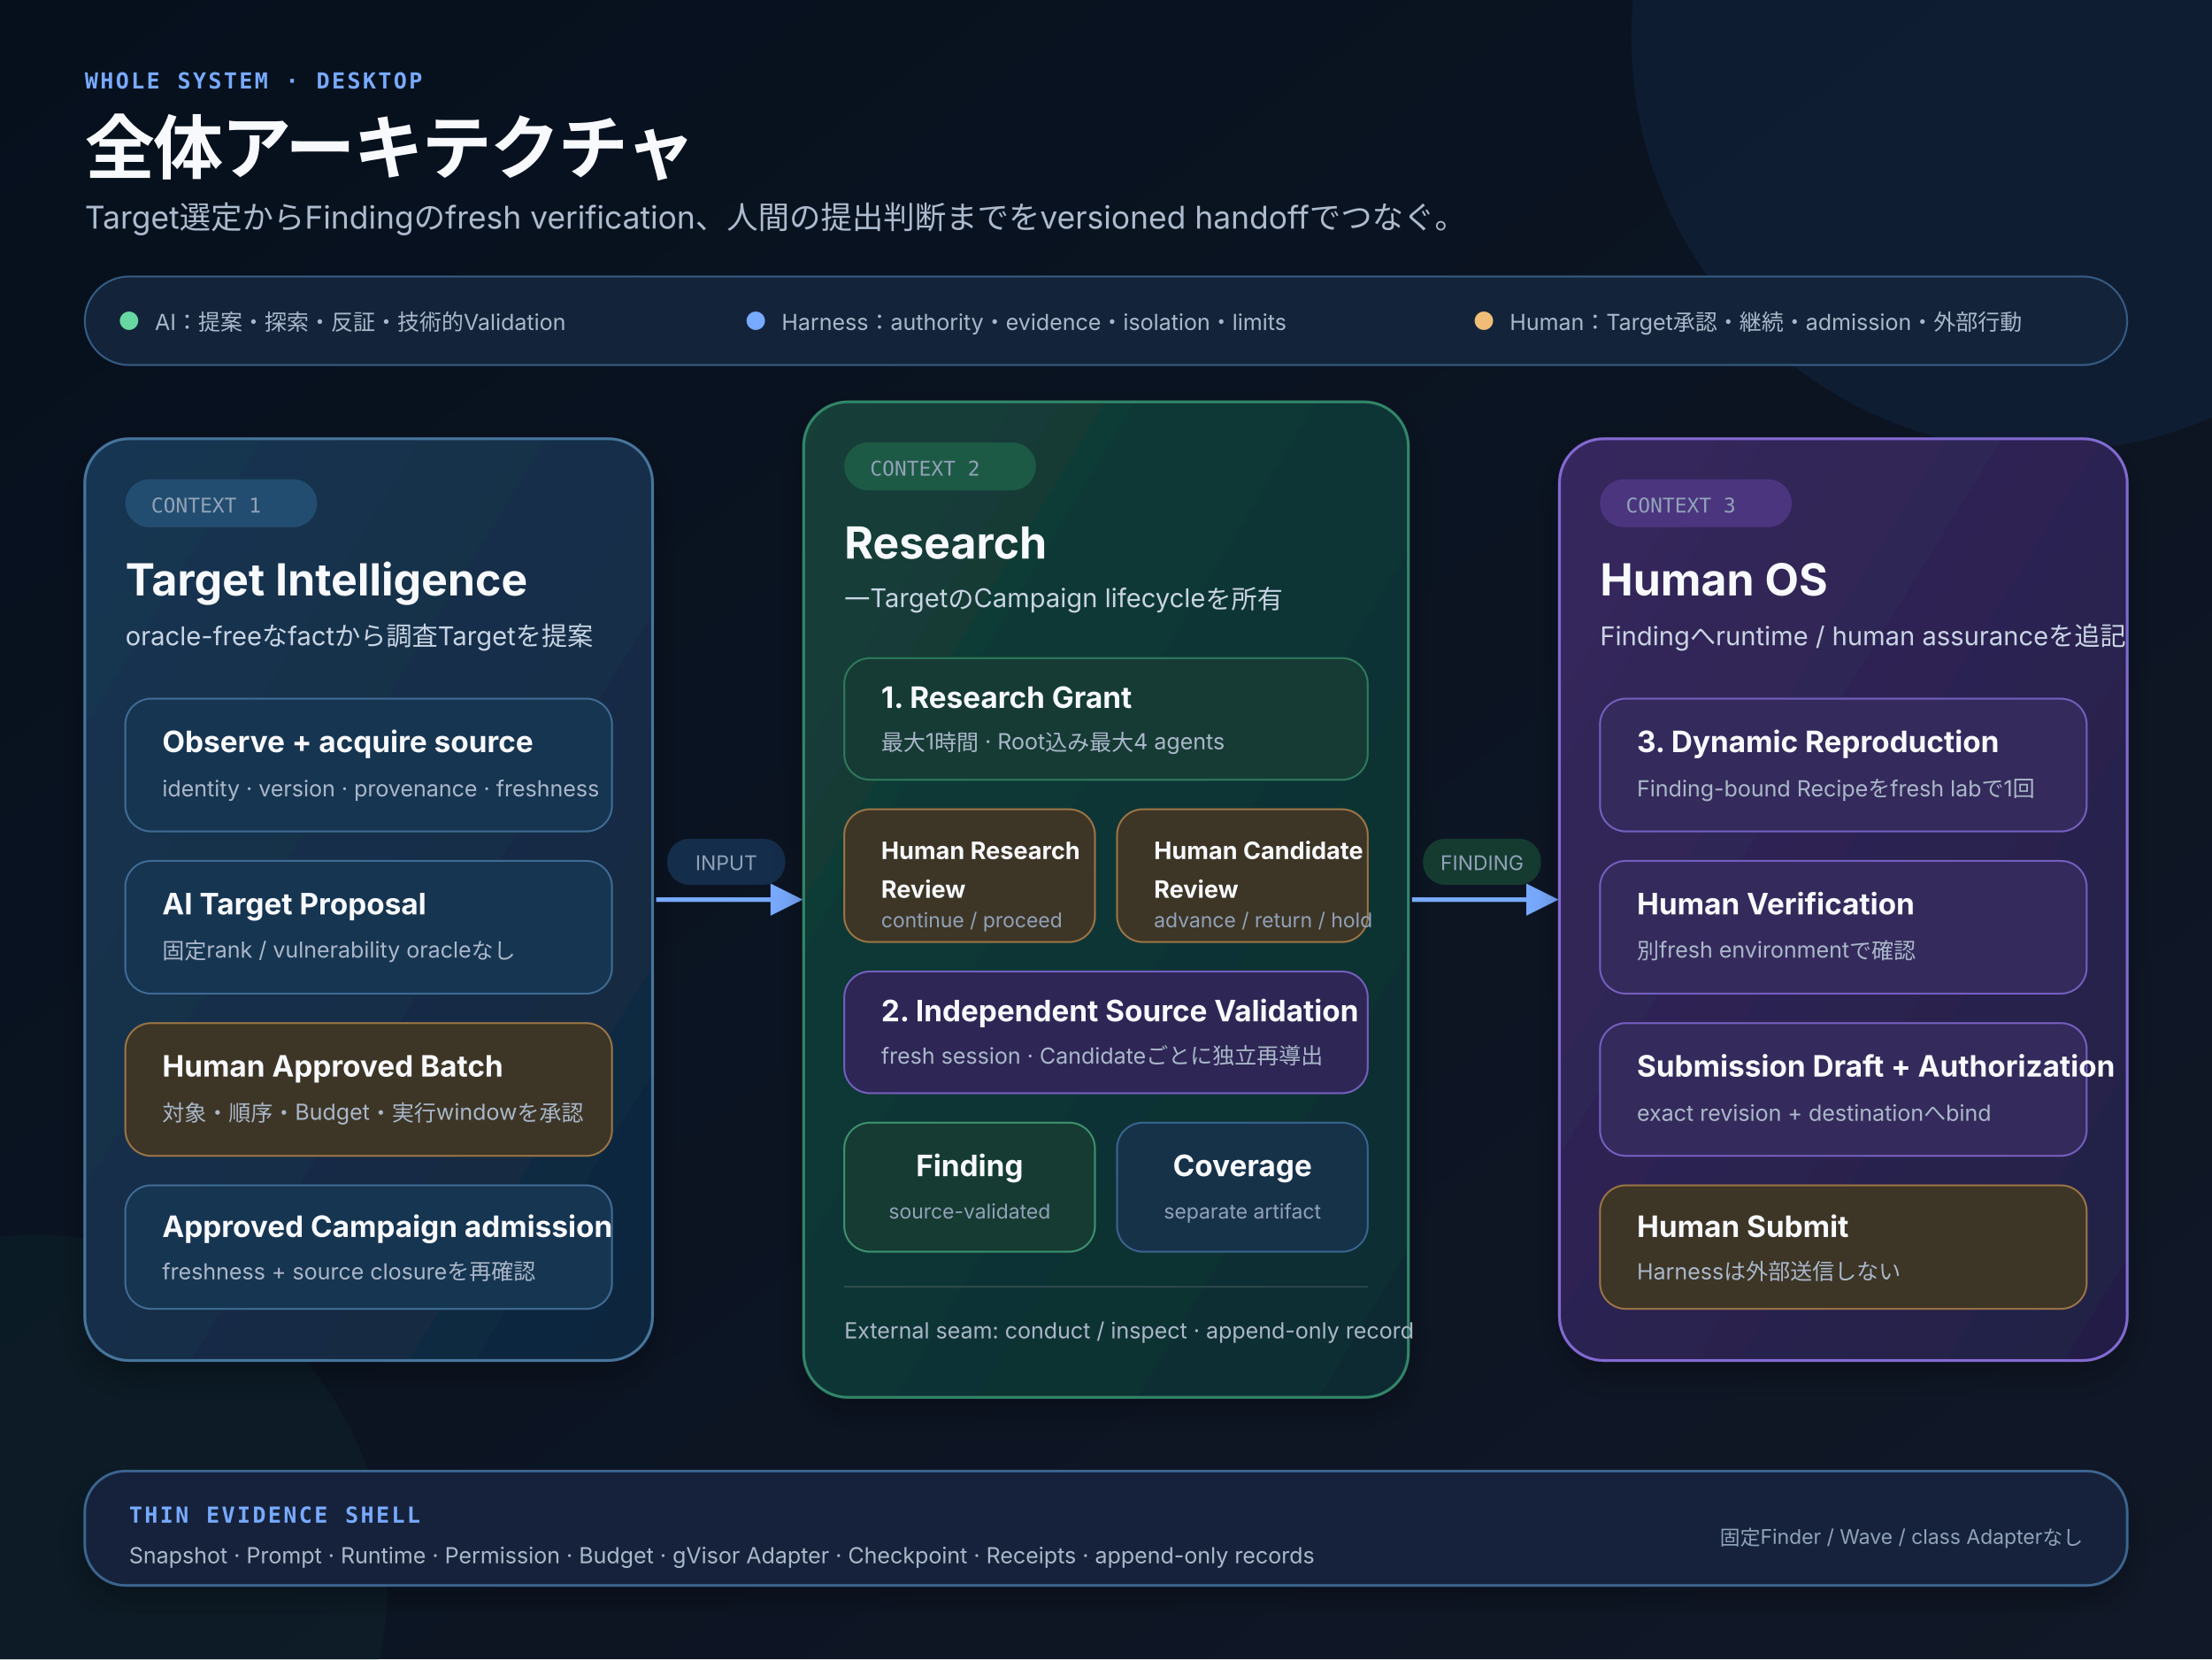
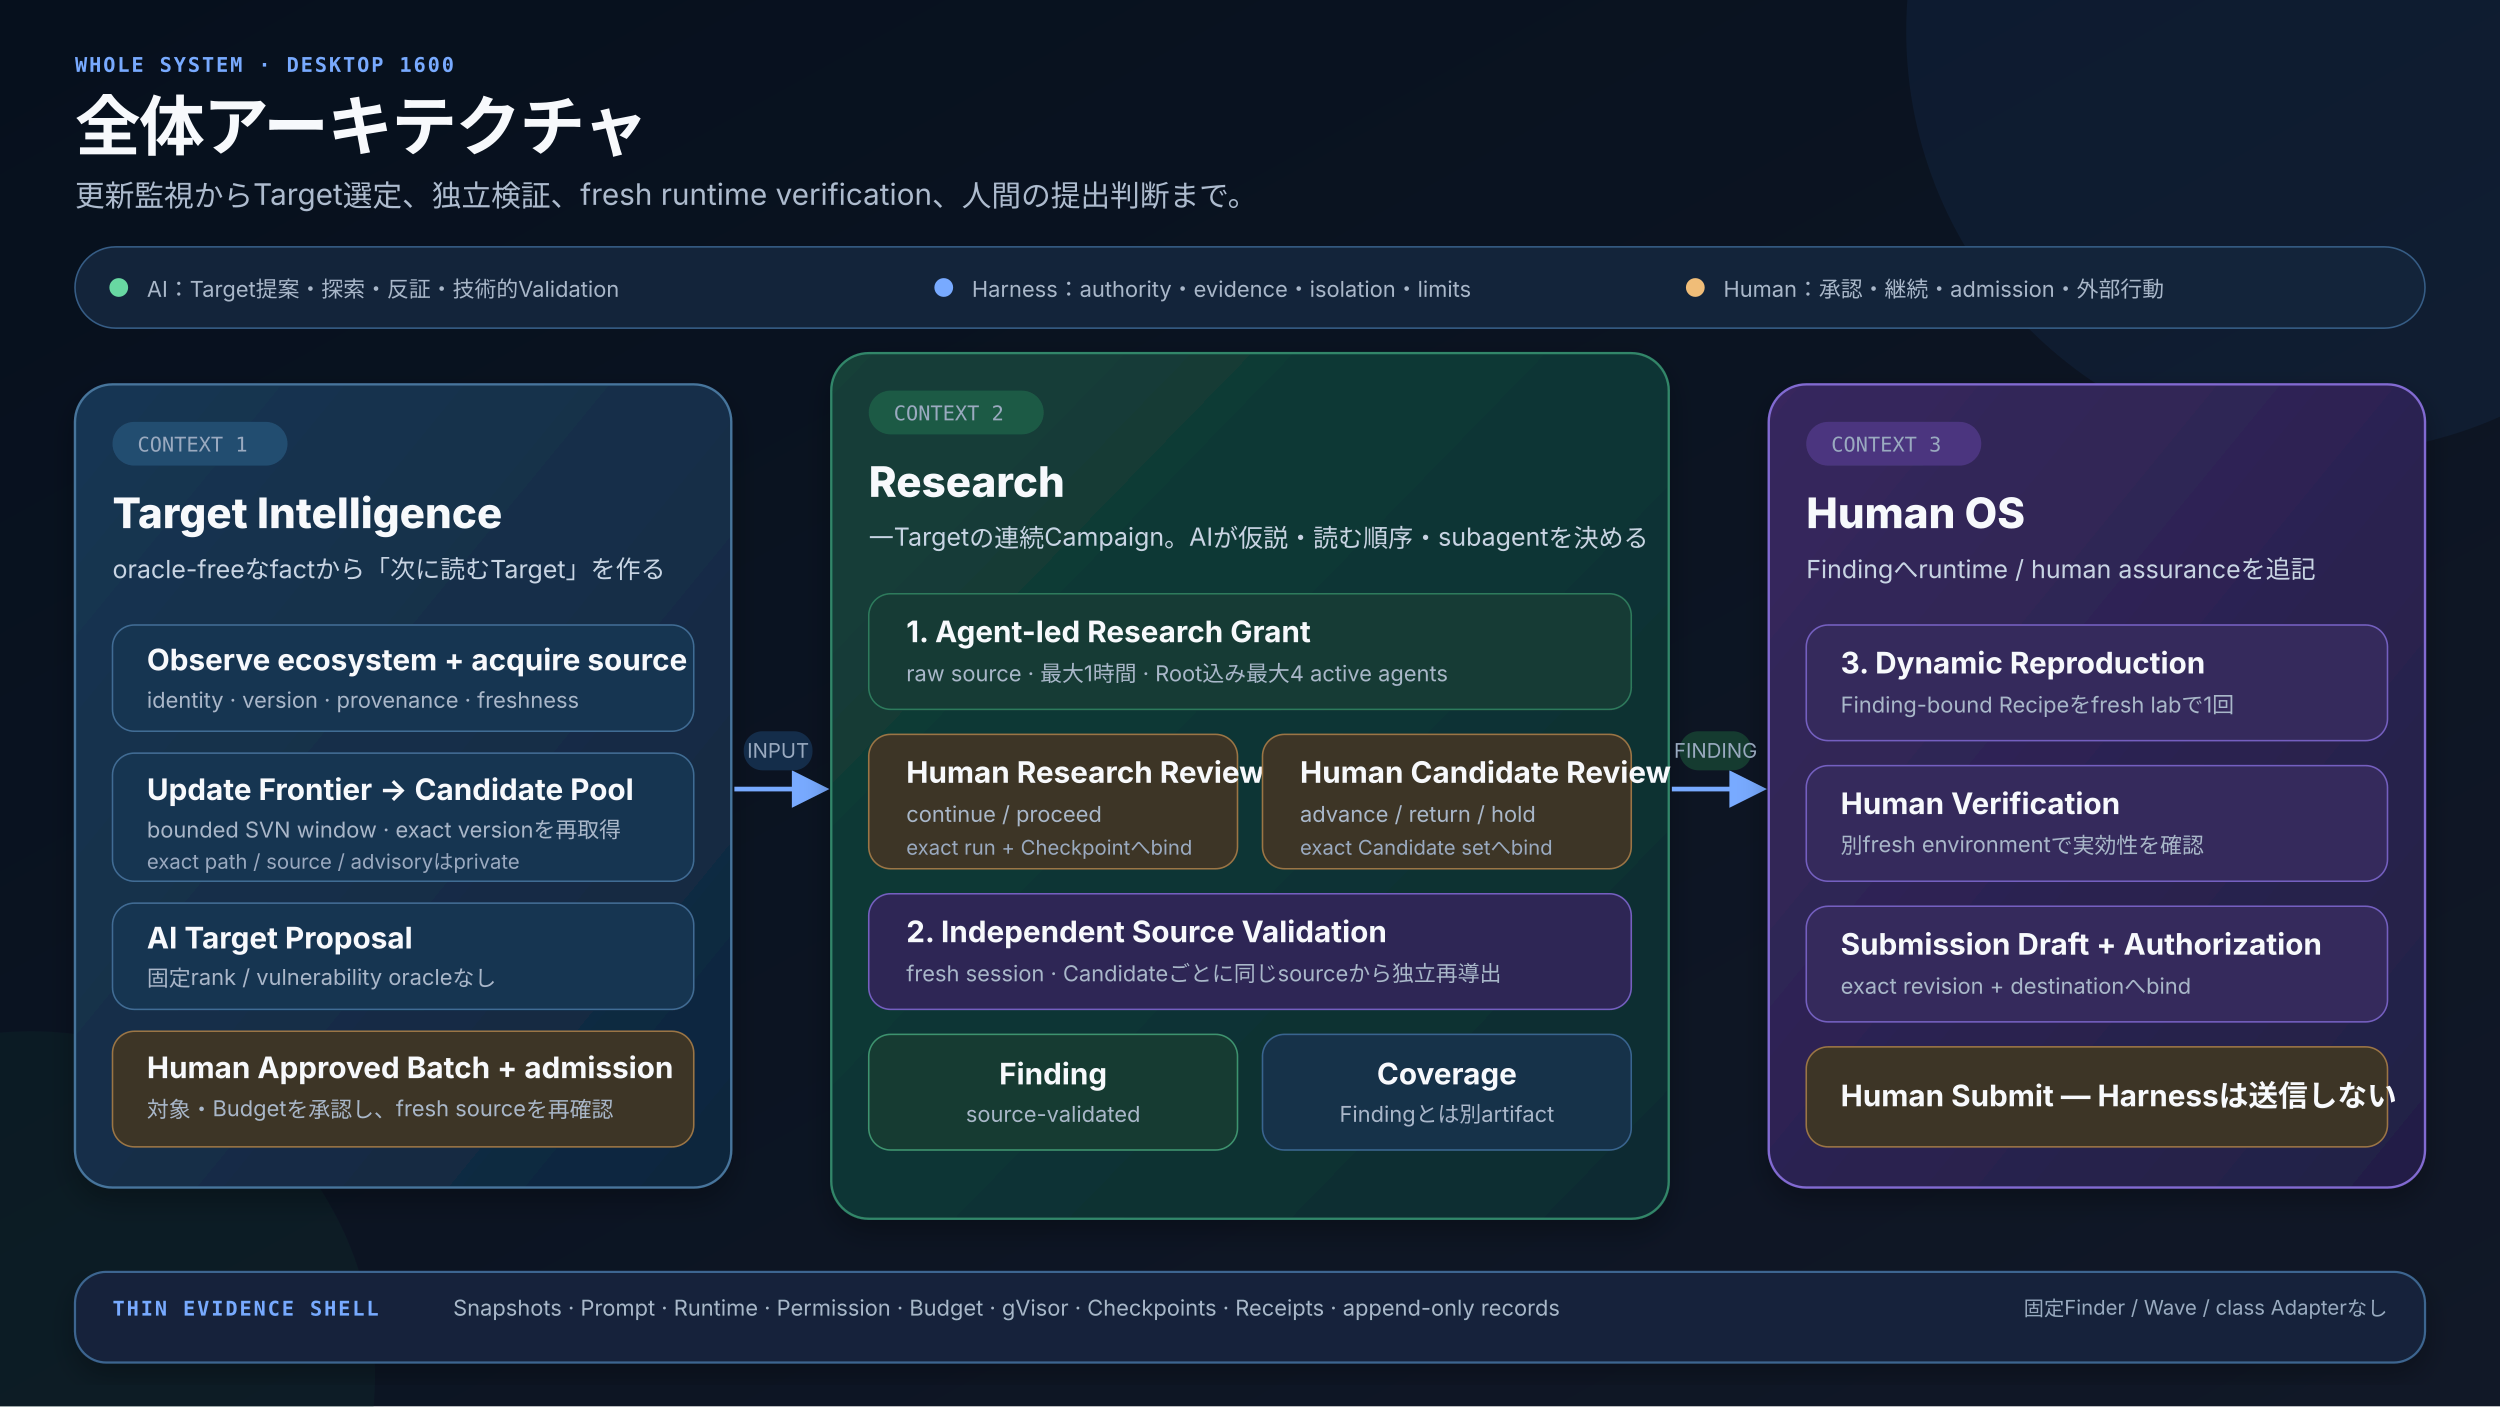
- <svg xmlns="http://www.w3.org/2000/svg" width="1200" height="900" viewBox="0 0 1200 900" role="img" aria-labelledby="title desc" style="width:100%;max-width:1200px;height:auto">
+ <svg xmlns="http://www.w3.org/2000/svg" width="1600" height="900" viewBox="0 0 1600 900" role="img" aria-labelledby="title desc" style="width:100%;max-width:1600px;height:auto;text-rendering:optimizeLegibility">
  <defs>
    <linearGradient id="bg" x1="0" y1="0" x2="1" y2="1">
      <stop offset="0" stop-color="#06101d" />
      <stop offset="1" stop-color="#111827" />
    </linearGradient>
    <linearGradient id="target" x1="0" y1="0" x2="1" y2="1">
      <stop offset="0" stop-color="#173653" />
      <stop offset="1" stop-color="#10263d" />
    </linearGradient>
    <linearGradient id="research" x1="0" y1="0" x2="1" y2="1">
      <stop offset="0" stop-color="#123f38" />
      <stop offset="1" stop-color="#102b31" />
    </linearGradient>
    <linearGradient id="human" x1="0" y1="0" x2="1" y2="1">
      <stop offset="0" stop-color="#37285e" />
      <stop offset="1" stop-color="#211f45" />
    </linearGradient>
    <filter id="shadow" x="-15%" y="-15%" width="130%" height="140%">
      <feDropShadow dx="0" dy="8" stdDeviation="9" flood-color="#000" flood-opacity=".28" />
    </filter>
-     <marker id="arrow" viewBox="0 0 10 10" refX="8" refY="5" markerWidth="7" markerHeight="7" orient="auto">
+     <marker id="arrow" viewBox="0 0 10 10" refX="8" refY="5" markerWidth="8" markerHeight="8" orient="auto">
      <path d="M0 0L10 5L0 10Z" fill="#78aaff" />
    </marker>
    <style>
-       .sans{font-family:Inter,"Noto Sans JP",system-ui,-apple-system,"Segoe UI",sans-serif}
-       .mono{font-family:"SFMono-Regular",Consolas,monospace}
-       .title{fill:#f7f9fc;font-size:38px;font-weight:780;letter-spacing:-1px}
-       .subtitle{fill:#adbbce;font-size:17px}
-       .section{fill:#f7f9fc;font-size:24px;font-weight:740}
-       .card{fill:#f7f9fc;font-size:16px;font-weight:710}
-       .gate{fill:#f7f9fc;font-size:13px;font-weight:710}
-       .body{fill:#c8d4e3;font-size:14px}
-       .small{fill:#a9b7c9;font-size:12px}
-       .tiny{fill:#91a2b8;font-size:11px}
-       .eyebrow{font-size:12px;font-weight:780;letter-spacing:1.15px}
-       .flow{fill:none;stroke:#78aaff;stroke-width:2.5;marker-end:url(#arrow)}
-       .divider{stroke:#fff;stroke-opacity:.12;stroke-width:1}
+       .sans{font-family:Inter,"Noto Sans JP",system-ui,-apple-system,"Segoe UI",sans-serif}.mono{font-family:"SFMono-Regular",Consolas,monospace}
+       .title{fill:#f7f9fc;font-size:42px;font-weight:780;letter-spacing:-1px}.subtitle{fill:#adbbce;font-size:19px}
+       .section{fill:#f7f9fc;font-size:27px;font-weight:760}.card{fill:#f7f9fc;font-size:19px;font-weight:720}.body{fill:#c8d4e3;font-size:16px}.small{fill:#a9b7c9;font-size:14px}.tiny{fill:#9aaac0;font-size:13px}.eyebrow{font-size:13px;font-weight:780;letter-spacing:1.2px}
+       .flow{fill:none;stroke:#78aaff;stroke-width:3;marker-end:url(#arrow)}.divider{stroke:#fff;stroke-opacity:.12;stroke-width:1}
    </style>
  </defs>
-   <rect width="1200" height="900" fill="url(#bg)" />
-   <circle cx="1110" cy="20" r="225" fill="#17345c" opacity=".27" />
-   <circle cx="20" cy="860" r="190" fill="#123f38" opacity=".18" />
+   <rect width="1600" height="900" fill="url(#bg)" />
+   <circle cx="1490" cy="20" r="270" fill="#17345c" opacity=".25" />
+   <circle cx="20" cy="880" r="220" fill="#123f38" opacity=".17" />
  <g class="sans">
-     <text x="46" y="48" class="mono eyebrow" fill="#78aaff">WHOLE SYSTEM · DESKTOP</text>
-     <text x="46" y="94" class="title">全体アーキテクチャ</text>
-     <text x="46" y="124" class="subtitle">Target選定からFindingのfresh verification、人間の提出判断までをversioned handoffでつなぐ。</text>
-     <rect x="46" y="150" width="1108" height="48" rx="24" fill="#13243a" stroke="#365d86" />
-     <circle cx="70" cy="174" r="5" fill="#68d8a2" />
-     <text x="84" y="179" class="small">AI：提案・探索・反証・技術的Validation</text>
-     <circle cx="410" cy="174" r="5" fill="#78aaff" />
-     <text x="424" y="179" class="small">Harness：authority・evidence・isolation・limits</text>
-     <circle cx="805" cy="174" r="5" fill="#f0bd78" />
-     <text x="819" y="179" class="small">Human：Target承認・継続・admission・外部行動</text>
+     <text x="48" y="46" class="mono eyebrow" fill="#78aaff">WHOLE SYSTEM · DESKTOP 1600</text>
+     <text x="48" y="96" class="title">全体アーキテクチャ</text>
+     <text x="48" y="132" class="subtitle">更新監視からTarget選定、独立検証、fresh runtime verification、人間の提出判断まで。</text>
+     <rect x="48" y="158" width="1504" height="52" rx="26" fill="#13243a" stroke="#365d86" />
+     <circle cx="76" cy="184" r="6" fill="#68d8a2" />
+     <text x="94" y="190" class="small">AI：Target提案・探索・反証・技術的Validation</text>
+     <circle cx="604" cy="184" r="6" fill="#78aaff" />
+     <text x="622" y="190" class="small">Harness：authority・evidence・isolation・limits</text>
+     <circle cx="1085" cy="184" r="6" fill="#f0bd78" />
+     <text x="1103" y="190" class="small">Human：承認・継続・admission・外部行動</text>
    <g filter="url(#shadow)">
-       <rect x="46" y="238" width="308" height="500" rx="24" fill="url(#target)" stroke="#47749c" stroke-width="1.5" />
-       <rect x="68" y="260" width="104" height="26" rx="13" fill="#244d70" />
-       <text x="82" y="278" class="mono tiny" fill="#cce6ff">CONTEXT 1</text>
-       <text x="68" y="323" class="section">Target Intelligence</text>
-       <text x="68" y="350" class="body">oracle-freeなfactから調査Targetを提案</text>
-       <rect x="68" y="379" width="264" height="72" rx="14" fill="#183451" stroke="#416c94" />
-       <text x="88" y="408" class="card">Observe + acquire source</text>
-       <text x="88" y="432" class="small">identity · version · provenance · freshness</text>
-       <rect x="68" y="467" width="264" height="72" rx="14" fill="#183451" stroke="#416c94" />
-       <text x="88" y="496" class="card">AI Target Proposal</text>
-       <text x="88" y="520" class="small">固定rank / vulnerability oracleなし</text>
-       <rect x="68" y="555" width="264" height="72" rx="14" fill="#3d3526" stroke="#9b7545" />
-       <text x="88" y="584" class="card">Human Approved Batch</text>
-       <text x="88" y="608" class="small">対象・順序・Budget・実行windowを承認</text>
-       <rect x="68" y="643" width="264" height="67" rx="14" fill="#183451" stroke="#416c94" />
-       <text x="88" y="671" class="card">Approved Campaign admission</text>
-       <text x="88" y="694" class="small">freshness + source closureを再確認</text>
+       <rect x="48" y="246" width="420" height="514" rx="24" fill="url(#target)" stroke="#47749c" stroke-width="1.5" />
+       <rect x="72" y="270" width="112" height="28" rx="14" fill="#244d70" />
+       <text x="88" y="289" class="mono tiny" fill="#cce6ff">CONTEXT 1</text>
+       <text x="72" y="338" class="section">Target Intelligence</text>
+       <text x="72" y="370" class="body">oracle-freeなfactから「次に読むTarget」を作る</text>
+       <rect x="72" y="400" width="372" height="68" rx="14" fill="#183451" stroke="#416c94" />
+       <text x="94" y="429" class="card">Observe ecosystem + acquire source</text>
+       <text x="94" y="453" class="small">identity · version · provenance · freshness</text>
+       <rect x="72" y="482" width="372" height="82" rx="14" fill="#183451" stroke="#416c94" />
+       <text x="94" y="512" class="card">Update Frontier → Candidate Pool</text>
+       <text x="94" y="536" class="small">bounded SVN window · exact versionを再取得</text>
+       <text x="94" y="556" class="tiny">exact path / source / advisoryはprivate</text>
+       <rect x="72" y="578" width="372" height="68" rx="14" fill="#183451" stroke="#416c94" />
+       <text x="94" y="607" class="card">AI Target Proposal</text>
+       <text x="94" y="631" class="small">固定rank / vulnerability oracleなし</text>
+       <rect x="72" y="660" width="372" height="74" rx="14" fill="#3d3526" stroke="#9b7545" />
+       <text x="94" y="690" class="card">Human Approved Batch + admission</text>
+       <text x="94" y="715" class="small">対象・Budgetを承認し、fresh sourceを再確認</text>
    </g>
-     <path d="M356 488H432" class="flow" />
-     <rect x="362" y="455" width="64" height="25" rx="12" fill="#142d4a" />
-     <text x="394" y="472" text-anchor="middle" class="tiny">INPUT</text>
+     <path d="M470 505H526" class="flow" />
+     <rect x="476" y="468" width="44" height="25" rx="12" fill="#142d4a" />
+     <text x="498" y="485" text-anchor="middle" class="tiny">INPUT</text>
    <g filter="url(#shadow)">
-       <rect x="436" y="218" width="328" height="540" rx="24" fill="url(#research)" stroke="#328669" stroke-width="1.5" />
-       <rect x="458" y="240" width="104" height="26" rx="13" fill="#1f5a45" />
-       <text x="472" y="258" class="mono tiny" fill="#b8f2d4">CONTEXT 2</text>
-       <text x="458" y="303" class="section">Research</text>
-       <text x="458" y="330" class="body">一TargetのCampaign lifecycleを所有</text>
-       <rect x="458" y="357" width="284" height="66" rx="14" fill="#163b35" stroke="#2e7a5c" />
-       <text x="478" y="384" class="card">1. Research Grant</text>
-       <text x="478" y="407" class="small">最大1時間 · Root込み最大4 agents</text>
-       <rect x="458" y="439" width="136" height="72" rx="14" fill="#3d3526" stroke="#9b7545" />
-       <text x="478" y="466" class="gate">Human Research</text>
-       <text x="478" y="487" class="gate">Review</text>
-       <text x="478" y="503" class="tiny">continue / proceed</text>
-       <rect x="606" y="439" width="136" height="72" rx="14" fill="#3d3526" stroke="#9b7545" />
-       <text x="626" y="466" class="gate">Human Candidate</text>
-       <text x="626" y="487" class="gate">Review</text>
-       <text x="626" y="503" class="tiny">advance / return / hold</text>
-       <rect x="458" y="527" width="284" height="66" rx="14" fill="#2d2755" stroke="#745fc0" />
-       <text x="478" y="554" class="card">2. Independent Source Validation</text>
-       <text x="478" y="577" class="small">fresh session · Candidateごとに独立再導出</text>
-       <rect x="458" y="609" width="136" height="70" rx="14" fill="#153b30" stroke="#3e936f" />
-       <text x="526" y="638" text-anchor="middle" class="card">Finding</text>
-       <text x="526" y="661" text-anchor="middle" class="tiny">source-validated</text>
-       <rect x="606" y="609" width="136" height="70" rx="14" fill="#17304a" stroke="#39658f" />
-       <text x="674" y="638" text-anchor="middle" class="card">Coverage</text>
-       <text x="674" y="661" text-anchor="middle" class="tiny">separate artifact</text>
-       <line x1="458" y1="698" x2="742" y2="698" class="divider" />
-       <text x="458" y="726" class="small">External seam: conduct / inspect · append-only record</text>
+       <rect x="532" y="226" width="536" height="554" rx="24" fill="url(#research)" stroke="#328669" stroke-width="1.5" />
+       <rect x="556" y="250" width="112" height="28" rx="14" fill="#1f5a45" />
+       <text x="572" y="269" class="mono tiny" fill="#b8f2d4">CONTEXT 2</text>
+       <text x="556" y="318" class="section">Research</text>
+       <text x="556" y="350" class="body">一Targetの連続Campaign。AIが仮説・読む順序・subagentを決める</text>
+       <rect x="556" y="380" width="488" height="74" rx="14" fill="#163b35" stroke="#2e7a5c" />
+       <text x="580" y="411" class="card">1. Agent-led Research Grant</text>
+       <text x="580" y="436" class="small">raw source · 最大1時間 · Root込み最大4 active agents</text>
+       <rect x="556" y="470" width="236" height="86" rx="14" fill="#3d3526" stroke="#9b7545" />
+       <text x="580" y="501" class="card">Human Research Review</text>
+       <text x="580" y="526" class="small">continue / proceed</text>
+       <text x="580" y="547" class="tiny">exact run + Checkpointへbind</text>
+       <rect x="808" y="470" width="236" height="86" rx="14" fill="#3d3526" stroke="#9b7545" />
+       <text x="832" y="501" class="card">Human Candidate Review</text>
+       <text x="832" y="526" class="small">advance / return / hold</text>
+       <text x="832" y="547" class="tiny">exact Candidate setへbind</text>
+       <rect x="556" y="572" width="488" height="74" rx="14" fill="#2d2755" stroke="#745fc0" />
+       <text x="580" y="603" class="card">2. Independent Source Validation</text>
+       <text x="580" y="628" class="small">fresh session · Candidateごとに同じsourceから独立再導出</text>
+       <rect x="556" y="662" width="236" height="74" rx="14" fill="#153b30" stroke="#3e936f" />
+       <text x="674" y="694" text-anchor="middle" class="card">Finding</text>
+       <text x="674" y="718" text-anchor="middle" class="small">source-validated</text>
+       <rect x="808" y="662" width="236" height="74" rx="14" fill="#17304a" stroke="#39658f" />
+       <text x="926" y="694" text-anchor="middle" class="card">Coverage</text>
+       <text x="926" y="718" text-anchor="middle" class="small">Findingとは別artifact</text>
    </g>
-     <path d="M766 488H842" class="flow" />
-     <rect x="772" y="455" width="64" height="25" rx="12" fill="#153b30" />
-     <text x="804" y="472" text-anchor="middle" class="tiny">FINDING</text>
+     <path d="M1070 505H1126" class="flow" />
+     <rect x="1075" y="468" width="46" height="25" rx="12" fill="#153b30" />
+     <text x="1098" y="485" text-anchor="middle" class="tiny">FINDING</text>
    <g filter="url(#shadow)">
-       <rect x="846" y="238" width="308" height="500" rx="24" fill="url(#human)" stroke="#826bd2" stroke-width="1.5" />
-       <rect x="868" y="260" width="104" height="26" rx="13" fill="#4b367f" />
-       <text x="882" y="278" class="mono tiny" fill="#ded6ff">CONTEXT 3</text>
-       <text x="868" y="323" class="section">Human OS</text>
-       <text x="868" y="350" class="body">Findingへruntime / human assuranceを追記</text>
-       <rect x="868" y="379" width="264" height="72" rx="14" fill="#352c5c" stroke="#745fc0" />
-       <text x="888" y="408" class="card">3. Dynamic Reproduction</text>
-       <text x="888" y="432" class="small">Finding-bound Recipeをfresh labで1回</text>
-       <rect x="868" y="467" width="264" height="72" rx="14" fill="#352c5c" stroke="#745fc0" />
-       <text x="888" y="496" class="card">Human Verification</text>
-       <text x="888" y="520" class="small">別fresh environmentで確認</text>
-       <rect x="868" y="555" width="264" height="72" rx="14" fill="#352c5c" stroke="#745fc0" />
-       <text x="888" y="584" class="card">Submission Draft + Authorization</text>
-       <text x="888" y="608" class="small">exact revision + destinationへbind</text>
-       <rect x="868" y="643" width="264" height="67" rx="14" fill="#3d3526" stroke="#9b7545" />
-       <text x="888" y="671" class="card">Human Submit</text>
-       <text x="888" y="694" class="small">Harnessは外部送信しない</text>
+       <rect x="1132" y="246" width="420" height="514" rx="24" fill="url(#human)" stroke="#826bd2" stroke-width="1.5" />
+       <rect x="1156" y="270" width="112" height="28" rx="14" fill="#4b367f" />
+       <text x="1172" y="289" class="mono tiny" fill="#ded6ff">CONTEXT 3</text>
+       <text x="1156" y="338" class="section">Human OS</text>
+       <text x="1156" y="370" class="body">Findingへruntime / human assuranceを追記</text>
+       <rect x="1156" y="400" width="372" height="74" rx="14" fill="#352c5c" stroke="#745fc0" />
+       <text x="1178" y="431" class="card">3. Dynamic Reproduction</text>
+       <text x="1178" y="456" class="small">Finding-bound Recipeをfresh labで1回</text>
+       <rect x="1156" y="490" width="372" height="74" rx="14" fill="#352c5c" stroke="#745fc0" />
+       <text x="1178" y="521" class="card">Human Verification</text>
+       <text x="1178" y="546" class="small">別fresh environmentで実効性を確認</text>
+       <rect x="1156" y="580" width="372" height="74" rx="14" fill="#352c5c" stroke="#745fc0" />
+       <text x="1178" y="611" class="card">Submission Draft + Authorization</text>
+       <text x="1178" y="636" class="small">exact revision + destinationへbind</text>
+       <rect x="1156" y="670" width="372" height="64" rx="14" fill="#3d3526" stroke="#9b7545" />
+       <text x="1178" y="708" class="card">Human Submit — Harnessは送信しない</text>
    </g>
    <g filter="url(#shadow)">
-       <rect x="46" y="798" width="1108" height="62" rx="22" fill="#13243a" stroke="#3d6590" stroke-width="1.4" />
-       <text x="70" y="826" class="mono eyebrow" fill="#78aaff">THIN EVIDENCE SHELL</text>
-       <text x="70" y="848" class="small">Snapshot · Prompt · Runtime · Permission · Budget · gVisor Adapter · Checkpoint · Receipts · append-only records</text>
-       <text x="1130" y="838" text-anchor="end" class="tiny">固定Finder / Wave / class Adapterなし</text>
+       <rect x="48" y="814" width="1504" height="58" rx="20" fill="#13243a" stroke="#3d6590" stroke-width="1.4" />
+       <text x="72" y="842" class="mono eyebrow" fill="#78aaff">THIN EVIDENCE SHELL</text>
+       <text x="290" y="842" class="small">Snapshots · Prompt · Runtime · Permission · Budget · gVisor · Checkpoints · Receipts · append-only records</text>
+       <text x="1528" y="842" text-anchor="end" class="tiny">固定Finder / Wave / class Adapterなし</text>
    </g>
  </g>
</svg>
